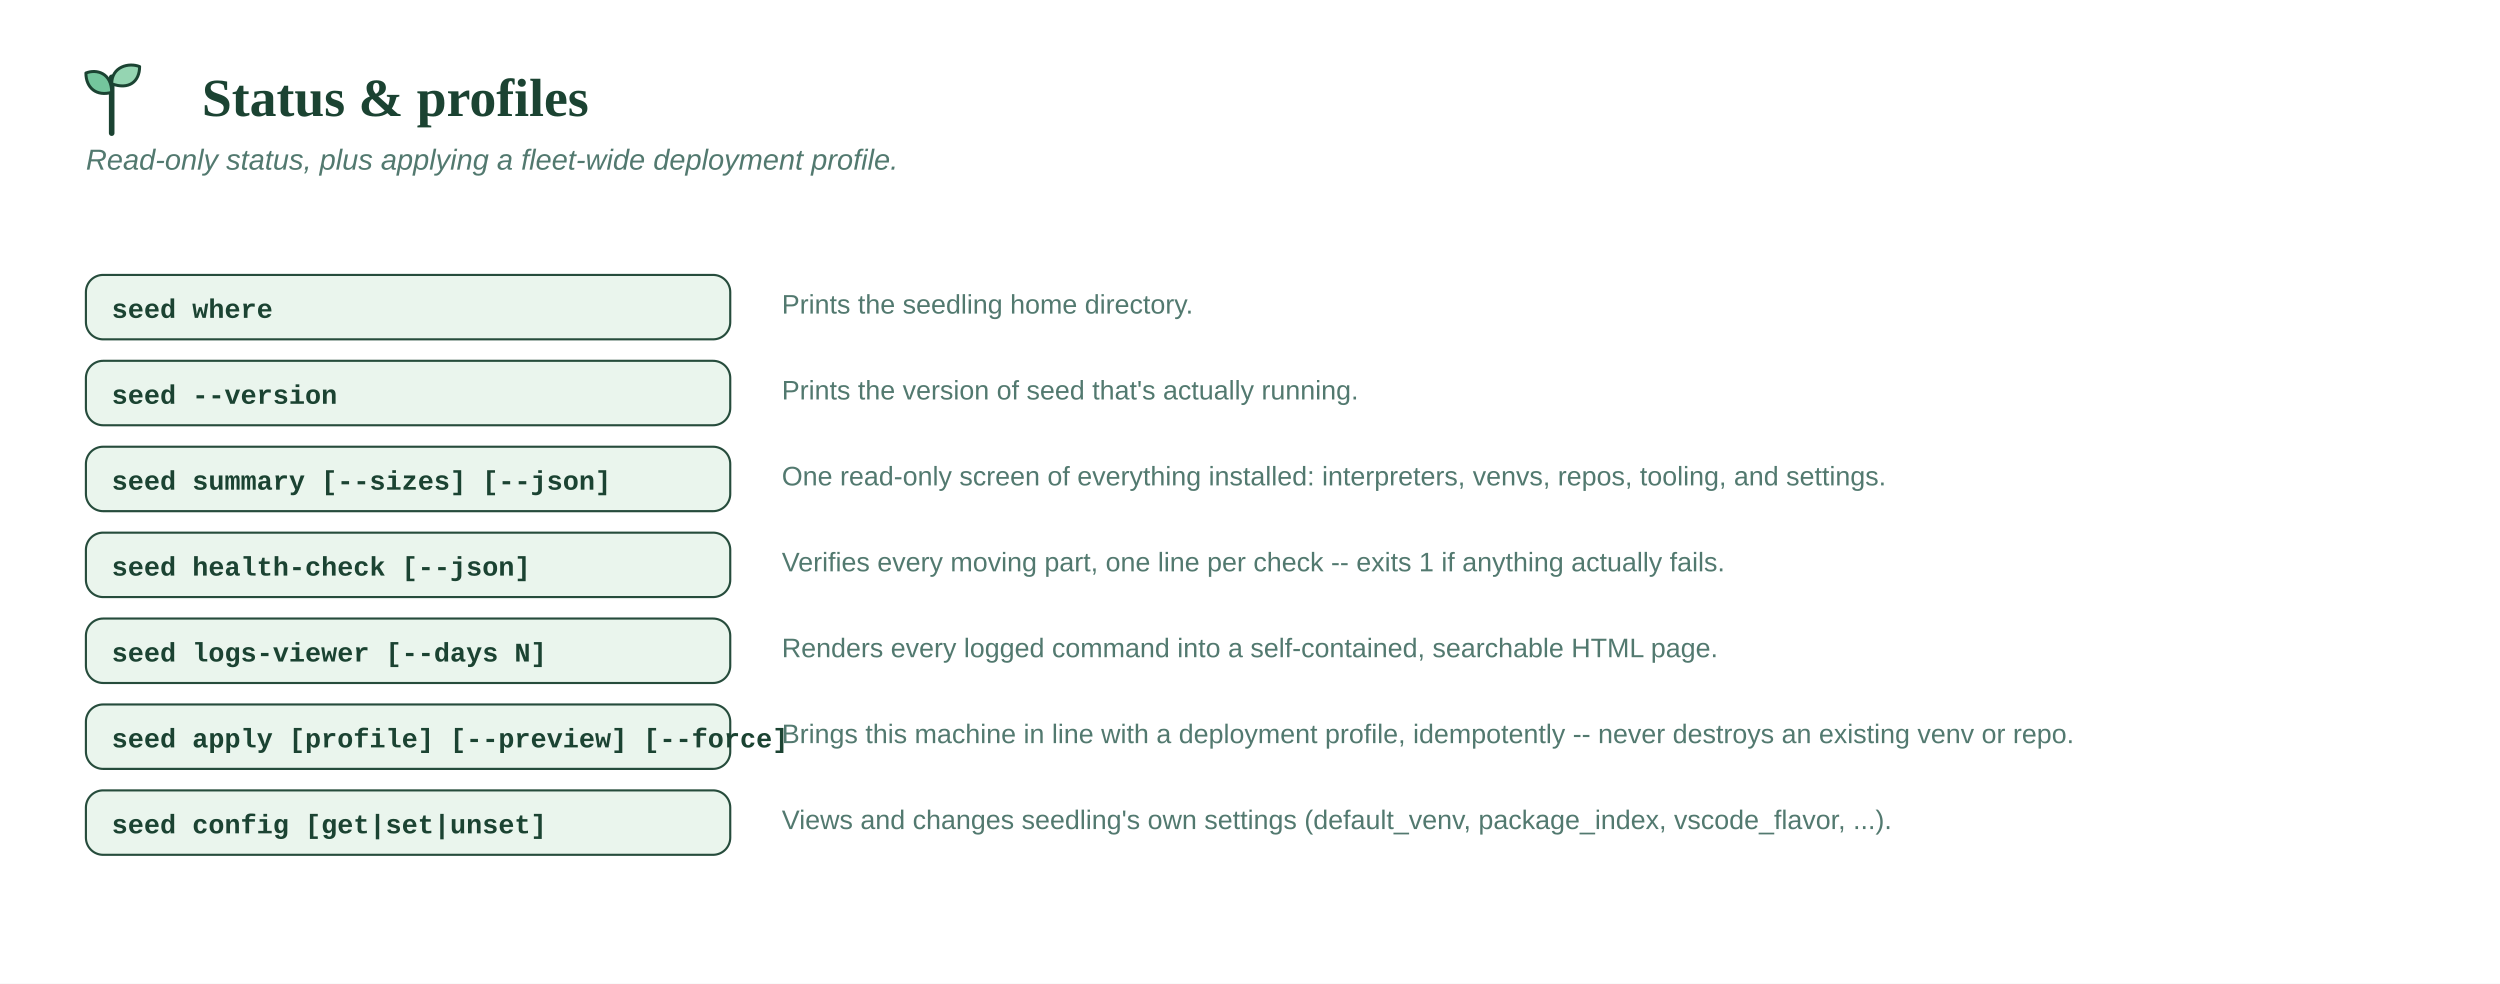
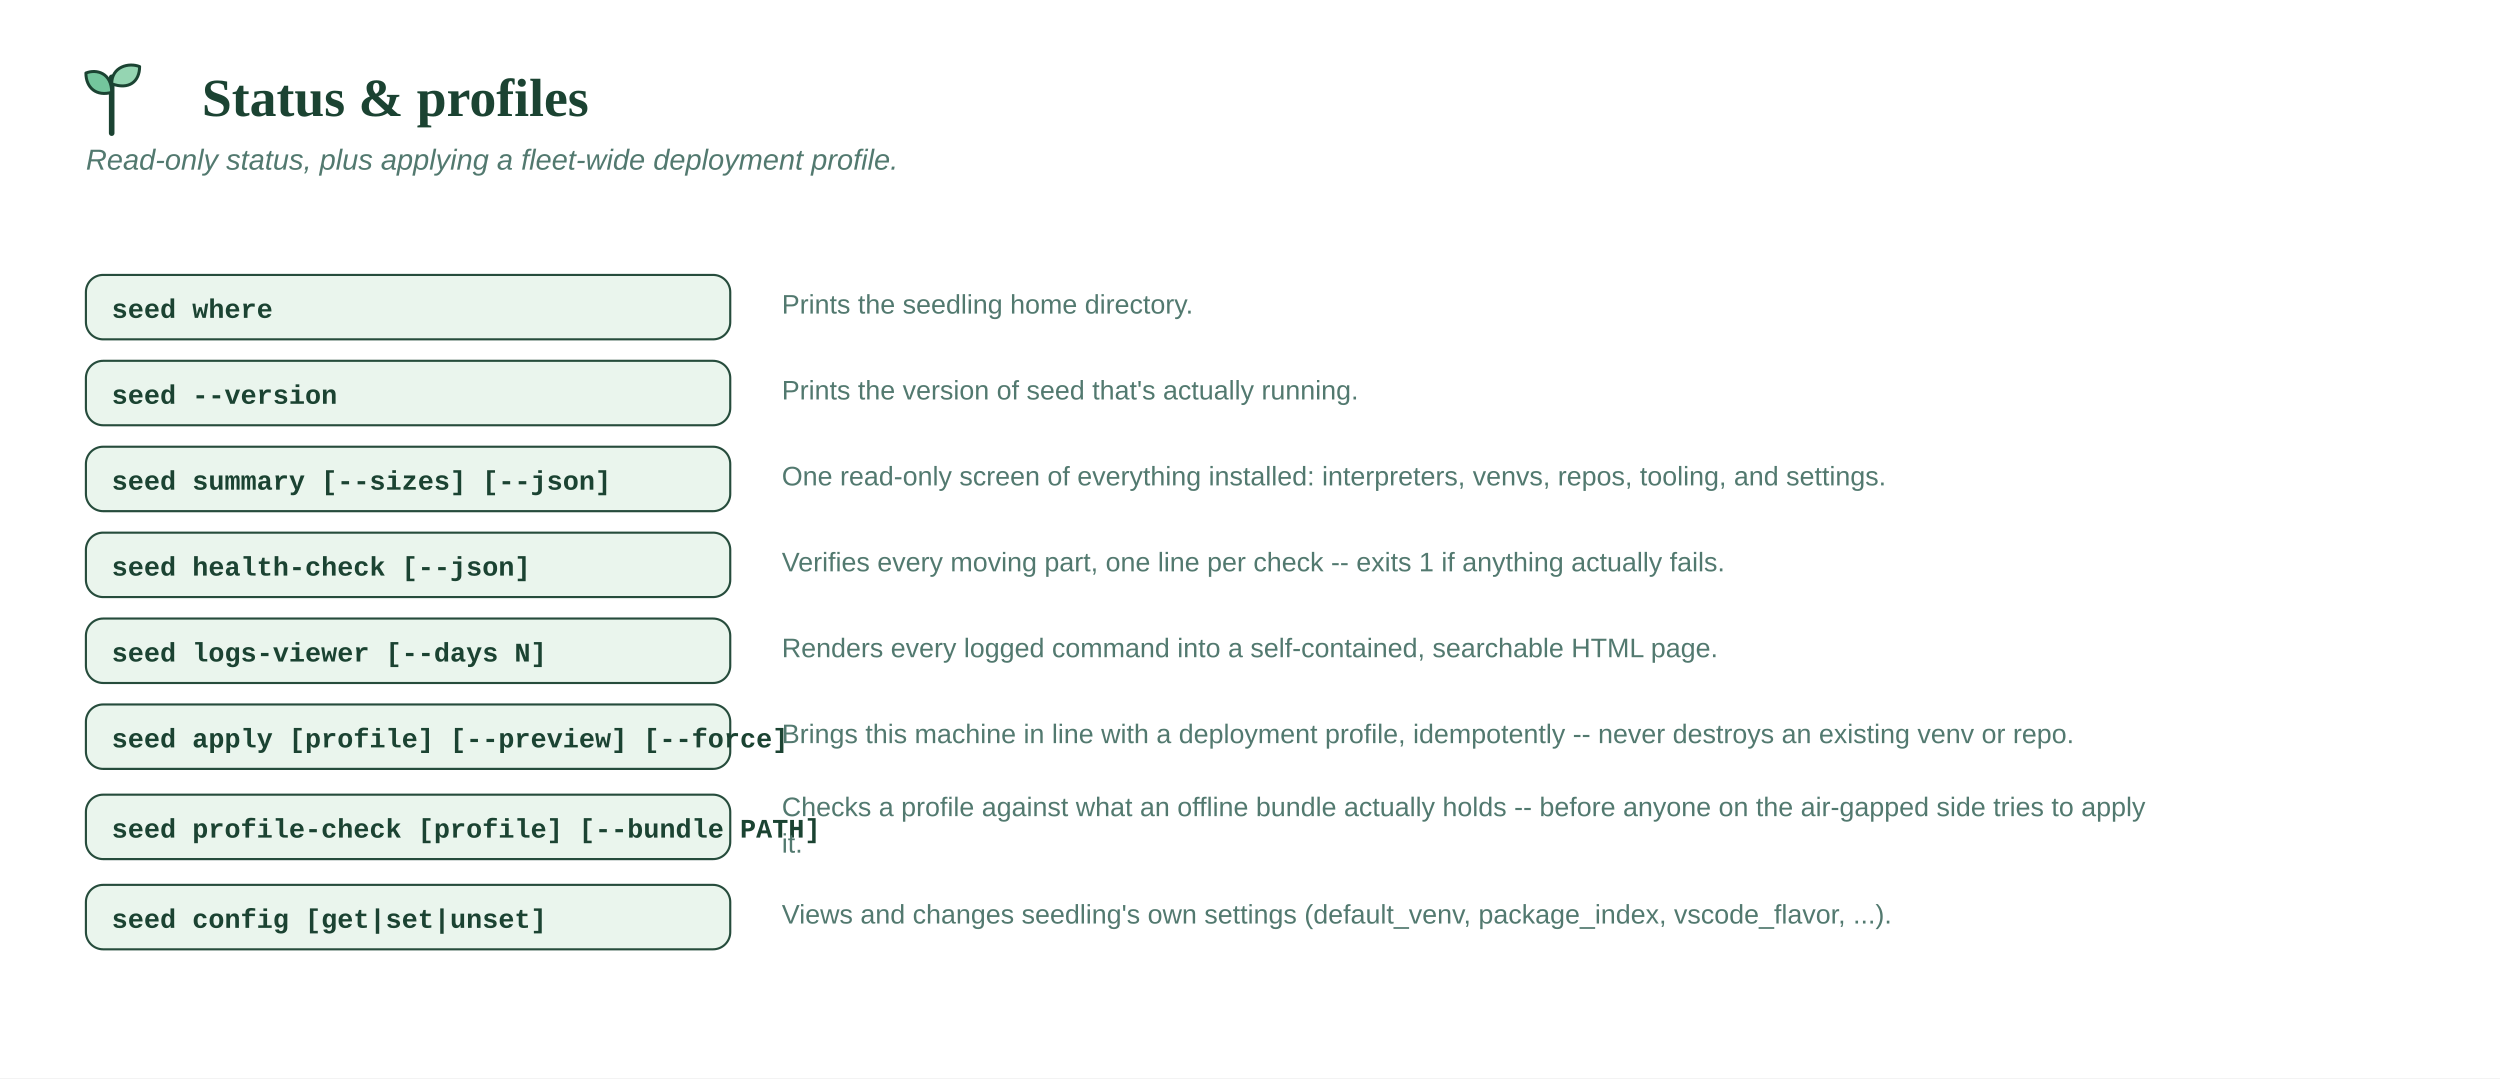
- <svg xmlns="http://www.w3.org/2000/svg" viewBox="0 0 1164 458" font-family="Arial, Helvetica, sans-serif">
+ <svg xmlns="http://www.w3.org/2000/svg" viewBox="0 0 1164 502" font-family="Arial, Helvetica, sans-serif">
  <defs>
    <defs>
      <style>
      .head  { font-family: Georgia, 'Times New Roman', serif; }
      .body  { font-family: Arial, Helvetica, sans-serif; }
      .fg    { fill: #1B4332; }
      .fw    { fill: #FFFFFF; }
      .fmute { fill: #52796F; }
    </style>
      <marker id="arrow" markerWidth="7" markerHeight="7" refX="5.5" refY="3.5" orient="auto">
        <path d="M0,0 L7,3.5 L0,7 Z" fill="#1B4332" />
      </marker>
      <symbol id="ic-cloud" viewBox="0 0 24 24">
        <path d="M6.5 18 C3.5 18 2 15.8 2 13.8 C2 11.6 3.8 10 5.8 10.1 C6.4 7.6 8.7 6 11.2 6.3 C13.6 6.6 15.4 8.6 15.5 11 C17.9 11.1 20 13 20 15.3 C20 17.4 18.2 18 17 18 Z" fill="none" stroke="currentColor" stroke-width="1.6" stroke-linejoin="round" />
      </symbol>
      <symbol id="ic-box" viewBox="0 0 24 24">
        <path d="M3 8 L12 4 L21 8 L12 12 Z" fill="none" stroke="currentColor" stroke-width="1.6" stroke-linejoin="round" />
        <path d="M3 8 V17 L12 21 V12" fill="none" stroke="currentColor" stroke-width="1.6" stroke-linejoin="round" />
        <path d="M21 8 V17 L12 21" fill="none" stroke="currentColor" stroke-width="1.6" stroke-linejoin="round" />
      </symbol>
      <symbol id="ic-server" viewBox="0 0 24 24">
        <rect x="3" y="4" width="18" height="6" rx="1.3" fill="none" stroke="currentColor" stroke-width="1.6" />
        <rect x="3" y="14" width="18" height="6" rx="1.3" fill="none" stroke="currentColor" stroke-width="1.6" />
        <circle cx="7" cy="7" r="1" fill="currentColor" />
        <circle cx="7" cy="17" r="1" fill="currentColor" />
      </symbol>
      <symbol id="ic-monitor" viewBox="0 0 24 24">
        <rect x="2.5" y="4" width="19" height="13" rx="1.4" fill="none" stroke="currentColor" stroke-width="1.6" />
        <line x1="8" y1="21" x2="16" y2="21" stroke="currentColor" stroke-width="1.6" stroke-linecap="round" />
        <line x1="12" y1="17" x2="12" y2="21" stroke="currentColor" stroke-width="1.6" stroke-linecap="round" />
      </symbol>
      <symbol id="ic-folder" viewBox="0 0 24 24">
        <path d="M3 6.5 C3 5.7 3.7 5 4.5 5 H9.5 L11.5 7.5 H19.5 C20.3 7.5 21 8.2 21 9 V17.5 C21 18.3 20.3 19 19.5 19 H4.5 C3.7 19 3 18.3 3 17.5 Z" fill="none" stroke="currentColor" stroke-width="1.6" stroke-linejoin="round" />
      </symbol>
      <symbol id="ic-doc" viewBox="0 0 24 24">
        <path d="M6 3 H14 L19 8 V20 C19 20.6 18.6 21 18 21 H6 C5.4 21 5 20.6 5 20 V4 C5 3.4 5.4 3 6 3 Z" fill="none" stroke="currentColor" stroke-width="1.6" stroke-linejoin="round" />
        <path d="M14 3 V8 H19" fill="none" stroke="currentColor" stroke-width="1.6" stroke-linejoin="round" />
        <line x1="8" y1="12" x2="16" y2="12" stroke="currentColor" stroke-width="1.4" stroke-linecap="round" />
        <line x1="8" y1="15.5" x2="16" y2="15.5" stroke="currentColor" stroke-width="1.4" stroke-linecap="round" />
        <line x1="8" y1="19" x2="12.5" y2="19" stroke="currentColor" stroke-width="1.4" stroke-linecap="round" />
      </symbol>
+       <symbol id="ic-terminal" viewBox="0 0 24 24">
+         <rect x="2.5" y="4" width="19" height="16" rx="1.6" fill="none" stroke="currentColor" stroke-width="1.6" />
+         <path d="M6.5 9 L10.5 12 L6.5 15" fill="none" stroke="currentColor" stroke-width="1.6" stroke-linecap="round" stroke-linejoin="round" />
+         <line x1="12" y1="15" x2="17" y2="15" stroke="currentColor" stroke-width="1.6" stroke-linecap="round" />
+       </symbol>
    </defs>
  </defs>
-   <rect x="0" y="0" width="1164" height="458" fill="#FFFFFF" />
+   <rect x="0" y="0" width="1164" height="502" fill="#FFFFFF" />
  <g transform="translate(40,20)">
    <path d="M12 42 V16" stroke="#1B4332" stroke-width="2.6" stroke-linecap="round" fill="none" />
    <path d="M12 23 C12 14 5 12 0 14 C0 21 5 25 12 23 Z" fill="#74C69D" stroke="#1B4332" stroke-width="1.4" stroke-linejoin="round" />
    <path d="M12 19 C12 11 20 9 25 11 C25 18 20 22 12 19 Z" fill="#95D5B2" stroke="#1B4332" stroke-width="1.4" stroke-linejoin="round" />
  </g>
  <text x="94" y="54" class="head fg" font-size="25" font-weight="700">Status &amp; profiles</text>
  <text x="40" y="79" class="body fmute" font-size="13.5" font-style="italic">Read-only status, plus applying a fleet-wide deployment profile.</text>
  <rect x="40" y="128" width="300" height="30" rx="8" fill="#E9F5EC" stroke="#1B4332" stroke-width="1" opacity="0.95" />
  <text x="52" y="148" font-family="Consolas, 'SF Mono', Monaco, 'Courier New', monospace" font-size="12.5" font-weight="700" fill="#1B4332">seed where</text>
  <text x="364" y="146" class="body" font-size="12.5" fill="#52796F">Prints the seedling home directory.</text>
  <rect x="40" y="168" width="300" height="30" rx="8" fill="#E9F5EC" stroke="#1B4332" stroke-width="1" opacity="0.95" />
  <text x="52" y="188" font-family="Consolas, 'SF Mono', Monaco, 'Courier New', monospace" font-size="12.5" font-weight="700" fill="#1B4332">seed --version</text>
  <text x="364" y="186" class="body" font-size="12.5" fill="#52796F">Prints the version of seed that's actually running.</text>
  <rect x="40" y="208" width="300" height="30" rx="8" fill="#E9F5EC" stroke="#1B4332" stroke-width="1" opacity="0.95" />
  <text x="52" y="228" font-family="Consolas, 'SF Mono', Monaco, 'Courier New', monospace" font-size="12.5" font-weight="700" fill="#1B4332">seed summary [--sizes] [--json]</text>
  <text x="364" y="226" class="body" font-size="12.5" fill="#52796F">One read-only screen of everything installed: interpreters, venvs, repos, tooling, and settings.</text>
  <rect x="40" y="248" width="300" height="30" rx="8" fill="#E9F5EC" stroke="#1B4332" stroke-width="1" opacity="0.95" />
  <text x="52" y="268" font-family="Consolas, 'SF Mono', Monaco, 'Courier New', monospace" font-size="12.5" font-weight="700" fill="#1B4332">seed health-check [--json]</text>
  <text x="364" y="266" class="body" font-size="12.5" fill="#52796F">Verifies every moving part, one line per check -- exits 1 if anything actually fails.</text>
  <rect x="40" y="288" width="300" height="30" rx="8" fill="#E9F5EC" stroke="#1B4332" stroke-width="1" opacity="0.95" />
  <text x="52" y="308" font-family="Consolas, 'SF Mono', Monaco, 'Courier New', monospace" font-size="12.5" font-weight="700" fill="#1B4332">seed logs-viewer [--days N]</text>
  <text x="364" y="306" class="body" font-size="12.5" fill="#52796F">Renders every logged command into a self-contained, searchable HTML page.</text>
  <rect x="40" y="328" width="300" height="30" rx="8" fill="#E9F5EC" stroke="#1B4332" stroke-width="1" opacity="0.95" />
  <text x="52" y="348" font-family="Consolas, 'SF Mono', Monaco, 'Courier New', monospace" font-size="12.5" font-weight="700" fill="#1B4332">seed apply [profile] [--preview] [--force]</text>
  <text x="364" y="346" class="body" font-size="12.5" fill="#52796F">Brings this machine in line with a deployment profile, idempotently -- never destroys an existing venv or repo.</text>
-   <rect x="40" y="368" width="300" height="30" rx="8" fill="#E9F5EC" stroke="#1B4332" stroke-width="1" opacity="0.95" />
-   <text x="52" y="388" font-family="Consolas, 'SF Mono', Monaco, 'Courier New', monospace" font-size="12.5" font-weight="700" fill="#1B4332">seed config [get|set|unset]</text>
-   <text x="364" y="386" class="body" font-size="12.5" fill="#52796F">Views and changes seedling's own settings (default_venv, package_index, vscode_flavor, ...).</text>
+   <rect x="40" y="370" width="300" height="30" rx="8" fill="#E9F5EC" stroke="#1B4332" stroke-width="1" opacity="0.95" />
+   <text x="52" y="390" font-family="Consolas, 'SF Mono', Monaco, 'Courier New', monospace" font-size="12.5" font-weight="700" fill="#1B4332">seed profile-check [profile] [--bundle PATH]</text>
+   <text x="364" y="380" class="body" font-size="12.5" fill="#52796F">Checks a profile against what an offline bundle actually holds -- before anyone on the air-gapped side tries to apply</text>
+   <text x="364" y="397" class="body" font-size="12.5" fill="#52796F">it.</text>
+   <rect x="40" y="412" width="300" height="30" rx="8" fill="#E9F5EC" stroke="#1B4332" stroke-width="1" opacity="0.95" />
+   <text x="52" y="432" font-family="Consolas, 'SF Mono', Monaco, 'Courier New', monospace" font-size="12.5" font-weight="700" fill="#1B4332">seed config [get|set|unset]</text>
+   <text x="364" y="430" class="body" font-size="12.5" fill="#52796F">Views and changes seedling's own settings (default_venv, package_index, vscode_flavor, ...).</text>
</svg>
